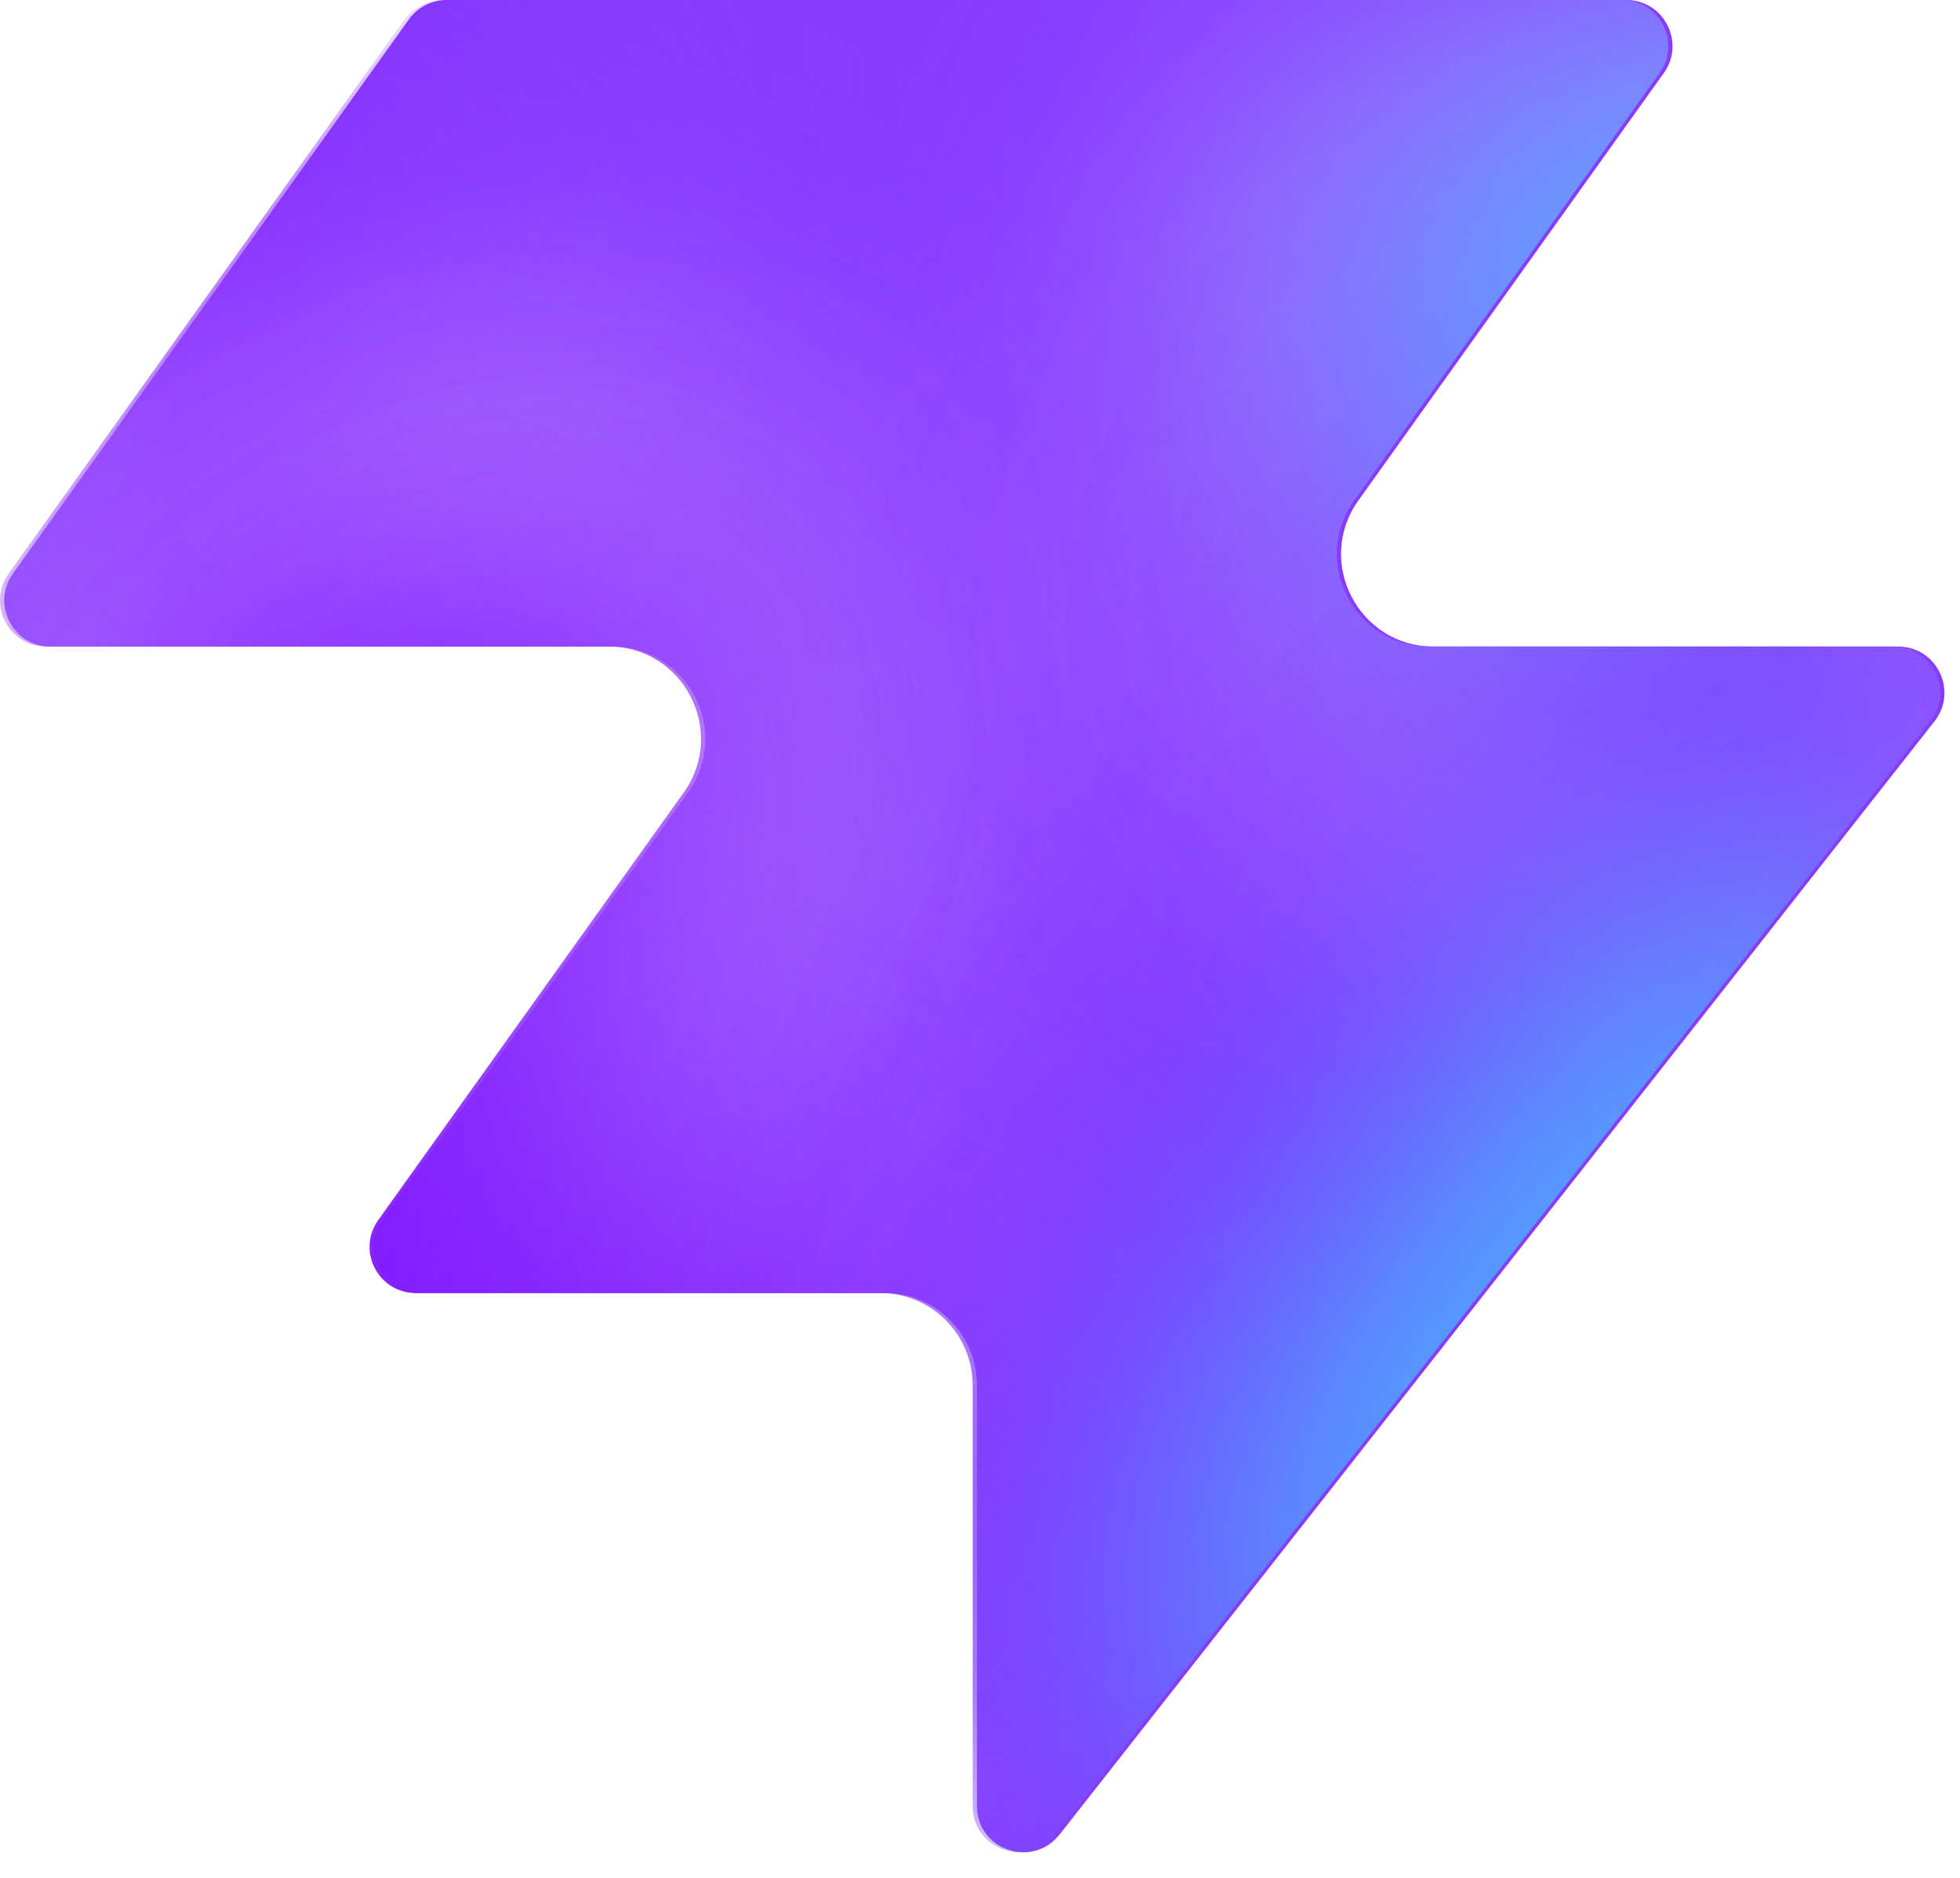
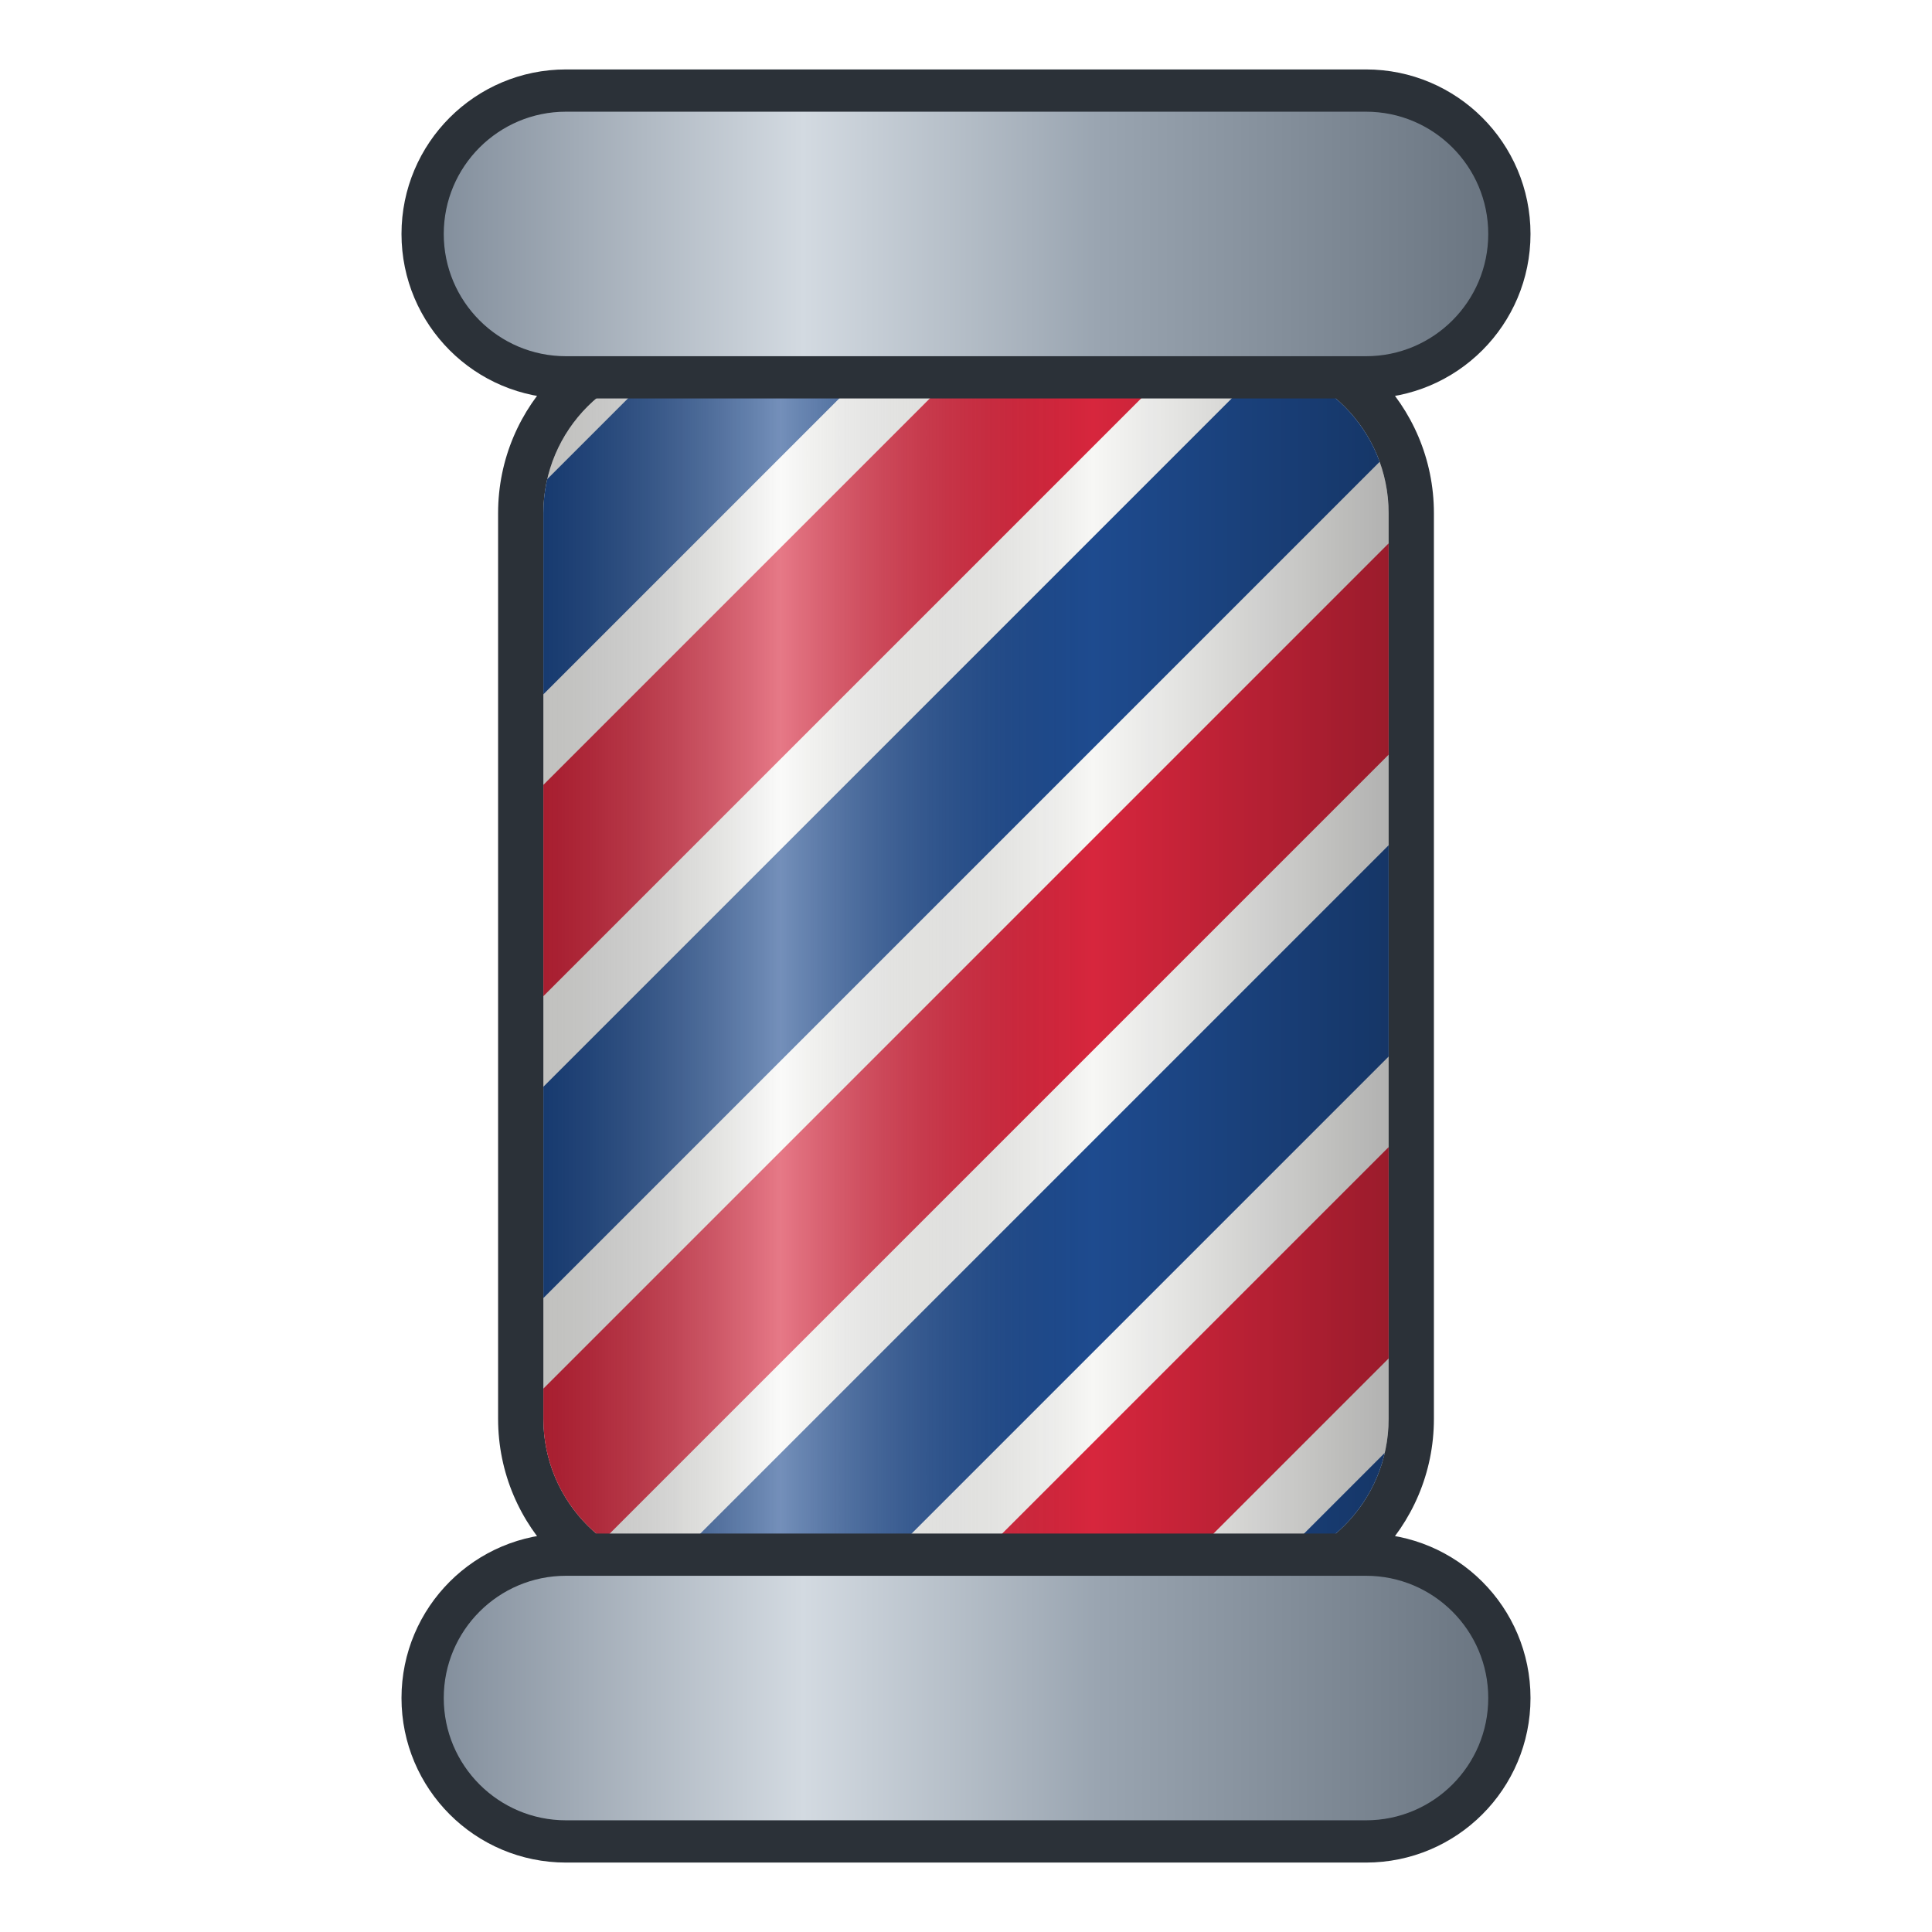
- <svg xmlns="http://www.w3.org/2000/svg" width="48" height="46" fill="none" viewBox="0 0 48 46">
-   <path fill="#863bff" d="M25.946 44.938c-.664.845-2.021.375-2.021-.698V33.937a2.26 2.26 0 0 0-2.262-2.262H10.287c-.92 0-1.456-1.04-.92-1.788l7.48-10.471c1.07-1.497 0-3.578-1.842-3.578H1.237c-.92 0-1.456-1.04-.92-1.788L10.013.474c.214-.297.556-.474.92-.474h28.894c.92 0 1.456 1.04.92 1.788l-7.48 10.471c-1.07 1.498 0 3.579 1.842 3.579h11.377c.943 0 1.473 1.088.89 1.83L25.947 44.94z" style="fill:#863bff;fill:color(display-p3 .525 .23 1);fill-opacity:1" />
-   <mask id="a" width="48" height="46" x="0" y="0" maskUnits="userSpaceOnUse" style="mask-type:alpha">
-     <path fill="#000" d="M25.842 44.938c-.664.844-2.021.375-2.021-.698V33.937a2.26 2.26 0 0 0-2.262-2.262H10.183c-.92 0-1.456-1.04-.92-1.788l7.48-10.471c1.07-1.498 0-3.579-1.842-3.579H1.133c-.92 0-1.456-1.04-.92-1.787L9.91.473c.214-.297.556-.474.92-.474h28.894c.92 0 1.456 1.04.92 1.788l-7.48 10.471c-1.07 1.498 0 3.578 1.842 3.578h11.377c.943 0 1.473 1.088.89 1.832L25.843 44.94z" style="fill:#000;fill-opacity:1" />
-   </mask>
-   <g mask="url(#a)">
-     <g filter="url(#b)">
-       <ellipse cx="5.508" cy="14.704" fill="#ede6ff" rx="5.508" ry="14.704" style="fill:#ede6ff;fill:color(display-p3 .927 .903 1);fill-opacity:1" transform="matrix(.00324 1 1 -.00324 -4.47 31.516)" />
+ <svg xmlns="http://www.w3.org/2000/svg" width="48" height="48" fill="none" viewBox="0 0 64 64">
+   <defs>
+     <clipPath id="bp-body">
+       <rect x="18" y="12" width="28" height="40" rx="5" />
+     </clipPath>
+     <linearGradient id="bp-cap" x1="14" y1="0" x2="50" y2="0" gradientUnits="userSpaceOnUse">
+       <stop offset="0" stop-color="#7f8b99" />
+       <stop offset=".35" stop-color="#d3dae1" />
+       <stop offset=".62" stop-color="#9aa5b1" />
+       <stop offset="1" stop-color="#68737f" />
+     </linearGradient>
+     <linearGradient id="bp-glass" x1="18" y1="0" x2="46" y2="0" gradientUnits="userSpaceOnUse">
+       <stop offset="0" stop-color="#000" stop-opacity=".22" />
+       <stop offset=".28" stop-color="#fff" stop-opacity=".38" />
+       <stop offset=".65" stop-color="#000" stop-opacity="0" />
+       <stop offset="1" stop-color="#000" stop-opacity=".28" />
+     </linearGradient>
+     <style>.bp-stripes{animation:bp-roll 1.8s linear infinite}@keyframes bp-roll{from{transform:translateY(0)}to{transform:translateY(-20px)}}@media (prefers-reduced-motion:reduce){.bp-stripes{animation:none}}</style>
+   </defs>
+   <rect x="16.5" y="10.5" width="31" height="43" rx="6.5" fill="#2b3138" />
+   <rect x="18" y="12" width="28" height="40" rx="5" fill="#f7f7f5" />
+   <g clip-path="url(#bp-body)">
+     <g class="bp-stripes">
+       <path fill="#d7263d" d="M11 -7L53 -49L53 -42L11 0ZM11 13L53 -29L53 -22L11 20ZM11 33L53 -9L53 -2L11 40ZM11 53L53 11L53 18L11 60ZM11 73L53 31L53 38L11 80ZM11 93L53 51L53 58L11 100ZM11 113L53 71L53 78L11 120Z" />
+       <path fill="#1e4b8f" d="M11 3L53 -39L53 -32L11 10ZM11 23L53 -19L53 -12L11 30ZM11 43L53 1L53 8L11 50ZM11 63L53 21L53 28L11 70ZM11 83L53 41L53 48L11 90ZM11 103L53 61L53 68L11 110ZM11 123L53 81L53 88L11 130Z" />
    </g>
-     <g filter="url(#c)">
-       <ellipse cx="10.399" cy="29.851" fill="#ede6ff" rx="10.399" ry="29.851" style="fill:#ede6ff;fill:color(display-p3 .927 .903 1);fill-opacity:1" transform="matrix(.00324 1 1 -.00324 -39.328 7.883)" />
-     </g>
-     <g filter="url(#d)">
-       <ellipse cx="5.508" cy="30.487" fill="#7e14ff" rx="5.508" ry="30.487" style="fill:#7e14ff;fill:color(display-p3 .492 .077 1);fill-opacity:1" transform="rotate(89.814 -25.913 -14.639)scale(1 -1)" />
-     </g>
-     <g filter="url(#e)">
-       <ellipse cx="5.508" cy="30.599" fill="#7e14ff" rx="5.508" ry="30.599" style="fill:#7e14ff;fill:color(display-p3 .492 .077 1);fill-opacity:1" transform="rotate(89.814 -32.644 -3.334)scale(1 -1)" />
-     </g>
-     <g filter="url(#f)">
-       <ellipse cx="5.508" cy="30.599" fill="#7e14ff" rx="5.508" ry="30.599" style="fill:#7e14ff;fill:color(display-p3 .492 .077 1);fill-opacity:1" transform="matrix(.00324 1 1 -.00324 -34.34 30.47)" />
-     </g>
-     <g filter="url(#g)">
-       <ellipse cx="14.072" cy="22.078" fill="#ede6ff" rx="14.072" ry="22.078" style="fill:#ede6ff;fill:color(display-p3 .927 .903 1);fill-opacity:1" transform="rotate(93.35 24.506 48.493)scale(-1 1)" />
-     </g>
-     <g filter="url(#h)">
-       <ellipse cx="3.47" cy="21.501" fill="#7e14ff" rx="3.47" ry="21.501" style="fill:#7e14ff;fill:color(display-p3 .492 .077 1);fill-opacity:1" transform="rotate(89.009 28.708 47.59)scale(-1 1)" />
-     </g>
-     <g filter="url(#i)">
-       <ellipse cx="3.47" cy="21.501" fill="#7e14ff" rx="3.47" ry="21.501" style="fill:#7e14ff;fill:color(display-p3 .492 .077 1);fill-opacity:1" transform="rotate(89.009 28.708 47.59)scale(-1 1)" />
-     </g>
-     <g filter="url(#j)">
-       <ellipse cx=".387" cy="8.972" fill="#7e14ff" rx="4.407" ry="29.108" style="fill:#7e14ff;fill:color(display-p3 .492 .077 1);fill-opacity:1" transform="rotate(39.51 .387 8.972)" />
-     </g>
-     <g filter="url(#k)">
-       <ellipse cx="47.523" cy="-6.092" fill="#7e14ff" rx="4.407" ry="29.108" style="fill:#7e14ff;fill:color(display-p3 .492 .077 1);fill-opacity:1" transform="rotate(37.892 47.523 -6.092)" />
-     </g>
-     <g filter="url(#l)">
-       <ellipse cx="41.412" cy="6.333" fill="#47bfff" rx="5.971" ry="9.665" style="fill:#47bfff;fill:color(display-p3 .28 .748 1);fill-opacity:1" transform="rotate(37.892 41.412 6.333)" />
-     </g>
-     <g filter="url(#m)">
-       <ellipse cx="-1.879" cy="38.332" fill="#7e14ff" rx="4.407" ry="29.108" style="fill:#7e14ff;fill:color(display-p3 .492 .077 1);fill-opacity:1" transform="rotate(37.892 -1.88 38.332)" />
-     </g>
-     <g filter="url(#n)">
-       <ellipse cx="-1.879" cy="38.332" fill="#7e14ff" rx="4.407" ry="29.108" style="fill:#7e14ff;fill:color(display-p3 .492 .077 1);fill-opacity:1" transform="rotate(37.892 -1.88 38.332)" />
-     </g>
-     <g filter="url(#o)">
-       <ellipse cx="35.651" cy="29.907" fill="#7e14ff" rx="4.407" ry="29.108" style="fill:#7e14ff;fill:color(display-p3 .492 .077 1);fill-opacity:1" transform="rotate(37.892 35.651 29.907)" />
-     </g>
-     <g filter="url(#p)">
-       <ellipse cx="38.418" cy="32.4" fill="#47bfff" rx="5.971" ry="15.297" style="fill:#47bfff;fill:color(display-p3 .28 .748 1);fill-opacity:1" transform="rotate(37.892 38.418 32.4)" />
-     </g>
+     <rect x="18" y="12" width="28" height="40" fill="url(#bp-glass)" />
  </g>
-   <defs>
-     <filter id="b" width="60.045" height="41.654" x="-19.77" y="16.149" color-interpolation-filters="sRGB" filterUnits="userSpaceOnUse">
-       <feFlood flood-opacity="0" result="BackgroundImageFix" />
-       <feBlend in="SourceGraphic" in2="BackgroundImageFix" result="shape" />
-       <feGaussianBlur result="effect1_foregroundBlur_2002_17158" stdDeviation="7.659" />
-     </filter>
-     <filter id="c" width="90.34" height="51.437" x="-54.613" y="-7.533" color-interpolation-filters="sRGB" filterUnits="userSpaceOnUse">
-       <feFlood flood-opacity="0" result="BackgroundImageFix" />
-       <feBlend in="SourceGraphic" in2="BackgroundImageFix" result="shape" />
-       <feGaussianBlur result="effect1_foregroundBlur_2002_17158" stdDeviation="7.659" />
-     </filter>
-     <filter id="d" width="79.355" height="29.4" x="-49.64" y="2.03" color-interpolation-filters="sRGB" filterUnits="userSpaceOnUse">
-       <feFlood flood-opacity="0" result="BackgroundImageFix" />
-       <feBlend in="SourceGraphic" in2="BackgroundImageFix" result="shape" />
-       <feGaussianBlur result="effect1_foregroundBlur_2002_17158" stdDeviation="4.596" />
-     </filter>
-     <filter id="e" width="79.579" height="29.4" x="-45.045" y="20.029" color-interpolation-filters="sRGB" filterUnits="userSpaceOnUse">
-       <feFlood flood-opacity="0" result="BackgroundImageFix" />
-       <feBlend in="SourceGraphic" in2="BackgroundImageFix" result="shape" />
-       <feGaussianBlur result="effect1_foregroundBlur_2002_17158" stdDeviation="4.596" />
-     </filter>
-     <filter id="f" width="79.579" height="29.4" x="-43.513" y="21.178" color-interpolation-filters="sRGB" filterUnits="userSpaceOnUse">
-       <feFlood flood-opacity="0" result="BackgroundImageFix" />
-       <feBlend in="SourceGraphic" in2="BackgroundImageFix" result="shape" />
-       <feGaussianBlur result="effect1_foregroundBlur_2002_17158" stdDeviation="4.596" />
-     </filter>
-     <filter id="g" width="74.749" height="58.852" x="15.756" y="-17.901" color-interpolation-filters="sRGB" filterUnits="userSpaceOnUse">
-       <feFlood flood-opacity="0" result="BackgroundImageFix" />
-       <feBlend in="SourceGraphic" in2="BackgroundImageFix" result="shape" />
-       <feGaussianBlur result="effect1_foregroundBlur_2002_17158" stdDeviation="7.659" />
-     </filter>
-     <filter id="h" width="61.377" height="25.362" x="23.548" y="2.284" color-interpolation-filters="sRGB" filterUnits="userSpaceOnUse">
-       <feFlood flood-opacity="0" result="BackgroundImageFix" />
-       <feBlend in="SourceGraphic" in2="BackgroundImageFix" result="shape" />
-       <feGaussianBlur result="effect1_foregroundBlur_2002_17158" stdDeviation="4.596" />
-     </filter>
-     <filter id="i" width="61.377" height="25.362" x="23.548" y="2.284" color-interpolation-filters="sRGB" filterUnits="userSpaceOnUse">
-       <feFlood flood-opacity="0" result="BackgroundImageFix" />
-       <feBlend in="SourceGraphic" in2="BackgroundImageFix" result="shape" />
-       <feGaussianBlur result="effect1_foregroundBlur_2002_17158" stdDeviation="4.596" />
-     </filter>
-     <filter id="j" width="56.045" height="63.649" x="-27.636" y="-22.853" color-interpolation-filters="sRGB" filterUnits="userSpaceOnUse">
-       <feFlood flood-opacity="0" result="BackgroundImageFix" />
-       <feBlend in="SourceGraphic" in2="BackgroundImageFix" result="shape" />
-       <feGaussianBlur result="effect1_foregroundBlur_2002_17158" stdDeviation="4.596" />
-     </filter>
-     <filter id="k" width="54.814" height="64.646" x="20.116" y="-38.415" color-interpolation-filters="sRGB" filterUnits="userSpaceOnUse">
-       <feFlood flood-opacity="0" result="BackgroundImageFix" />
-       <feBlend in="SourceGraphic" in2="BackgroundImageFix" result="shape" />
-       <feGaussianBlur result="effect1_foregroundBlur_2002_17158" stdDeviation="4.596" />
-     </filter>
-     <filter id="l" width="33.541" height="35.313" x="24.641" y="-11.323" color-interpolation-filters="sRGB" filterUnits="userSpaceOnUse">
-       <feFlood flood-opacity="0" result="BackgroundImageFix" />
-       <feBlend in="SourceGraphic" in2="BackgroundImageFix" result="shape" />
-       <feGaussianBlur result="effect1_foregroundBlur_2002_17158" stdDeviation="4.596" />
-     </filter>
-     <filter id="m" width="54.814" height="64.646" x="-29.286" y="6.009" color-interpolation-filters="sRGB" filterUnits="userSpaceOnUse">
-       <feFlood flood-opacity="0" result="BackgroundImageFix" />
-       <feBlend in="SourceGraphic" in2="BackgroundImageFix" result="shape" />
-       <feGaussianBlur result="effect1_foregroundBlur_2002_17158" stdDeviation="4.596" />
-     </filter>
-     <filter id="n" width="54.814" height="64.646" x="-29.286" y="6.009" color-interpolation-filters="sRGB" filterUnits="userSpaceOnUse">
-       <feFlood flood-opacity="0" result="BackgroundImageFix" />
-       <feBlend in="SourceGraphic" in2="BackgroundImageFix" result="shape" />
-       <feGaussianBlur result="effect1_foregroundBlur_2002_17158" stdDeviation="4.596" />
-     </filter>
-     <filter id="o" width="54.814" height="64.646" x="8.244" y="-2.416" color-interpolation-filters="sRGB" filterUnits="userSpaceOnUse">
-       <feFlood flood-opacity="0" result="BackgroundImageFix" />
-       <feBlend in="SourceGraphic" in2="BackgroundImageFix" result="shape" />
-       <feGaussianBlur result="effect1_foregroundBlur_2002_17158" stdDeviation="4.596" />
-     </filter>
-     <filter id="p" width="39.409" height="43.623" x="18.713" y="10.588" color-interpolation-filters="sRGB" filterUnits="userSpaceOnUse">
-       <feFlood flood-opacity="0" result="BackgroundImageFix" />
-       <feBlend in="SourceGraphic" in2="BackgroundImageFix" result="shape" />
-       <feGaussianBlur result="effect1_foregroundBlur_2002_17158" stdDeviation="4.596" />
-     </filter>
-   </defs>
+   <rect x="14" y="3" width="36" height="9.5" rx="4.75" fill="url(#bp-cap)" />
+   <rect x="14" y="51.5" width="36" height="9.5" rx="4.75" fill="url(#bp-cap)" />
+   <rect x="14" y="3" width="36" height="9.5" rx="4.75" fill="none" stroke="#2b3138" stroke-width="1.4" />
+   <rect x="14" y="51.5" width="36" height="9.5" rx="4.75" fill="none" stroke="#2b3138" stroke-width="1.4" />
</svg>
